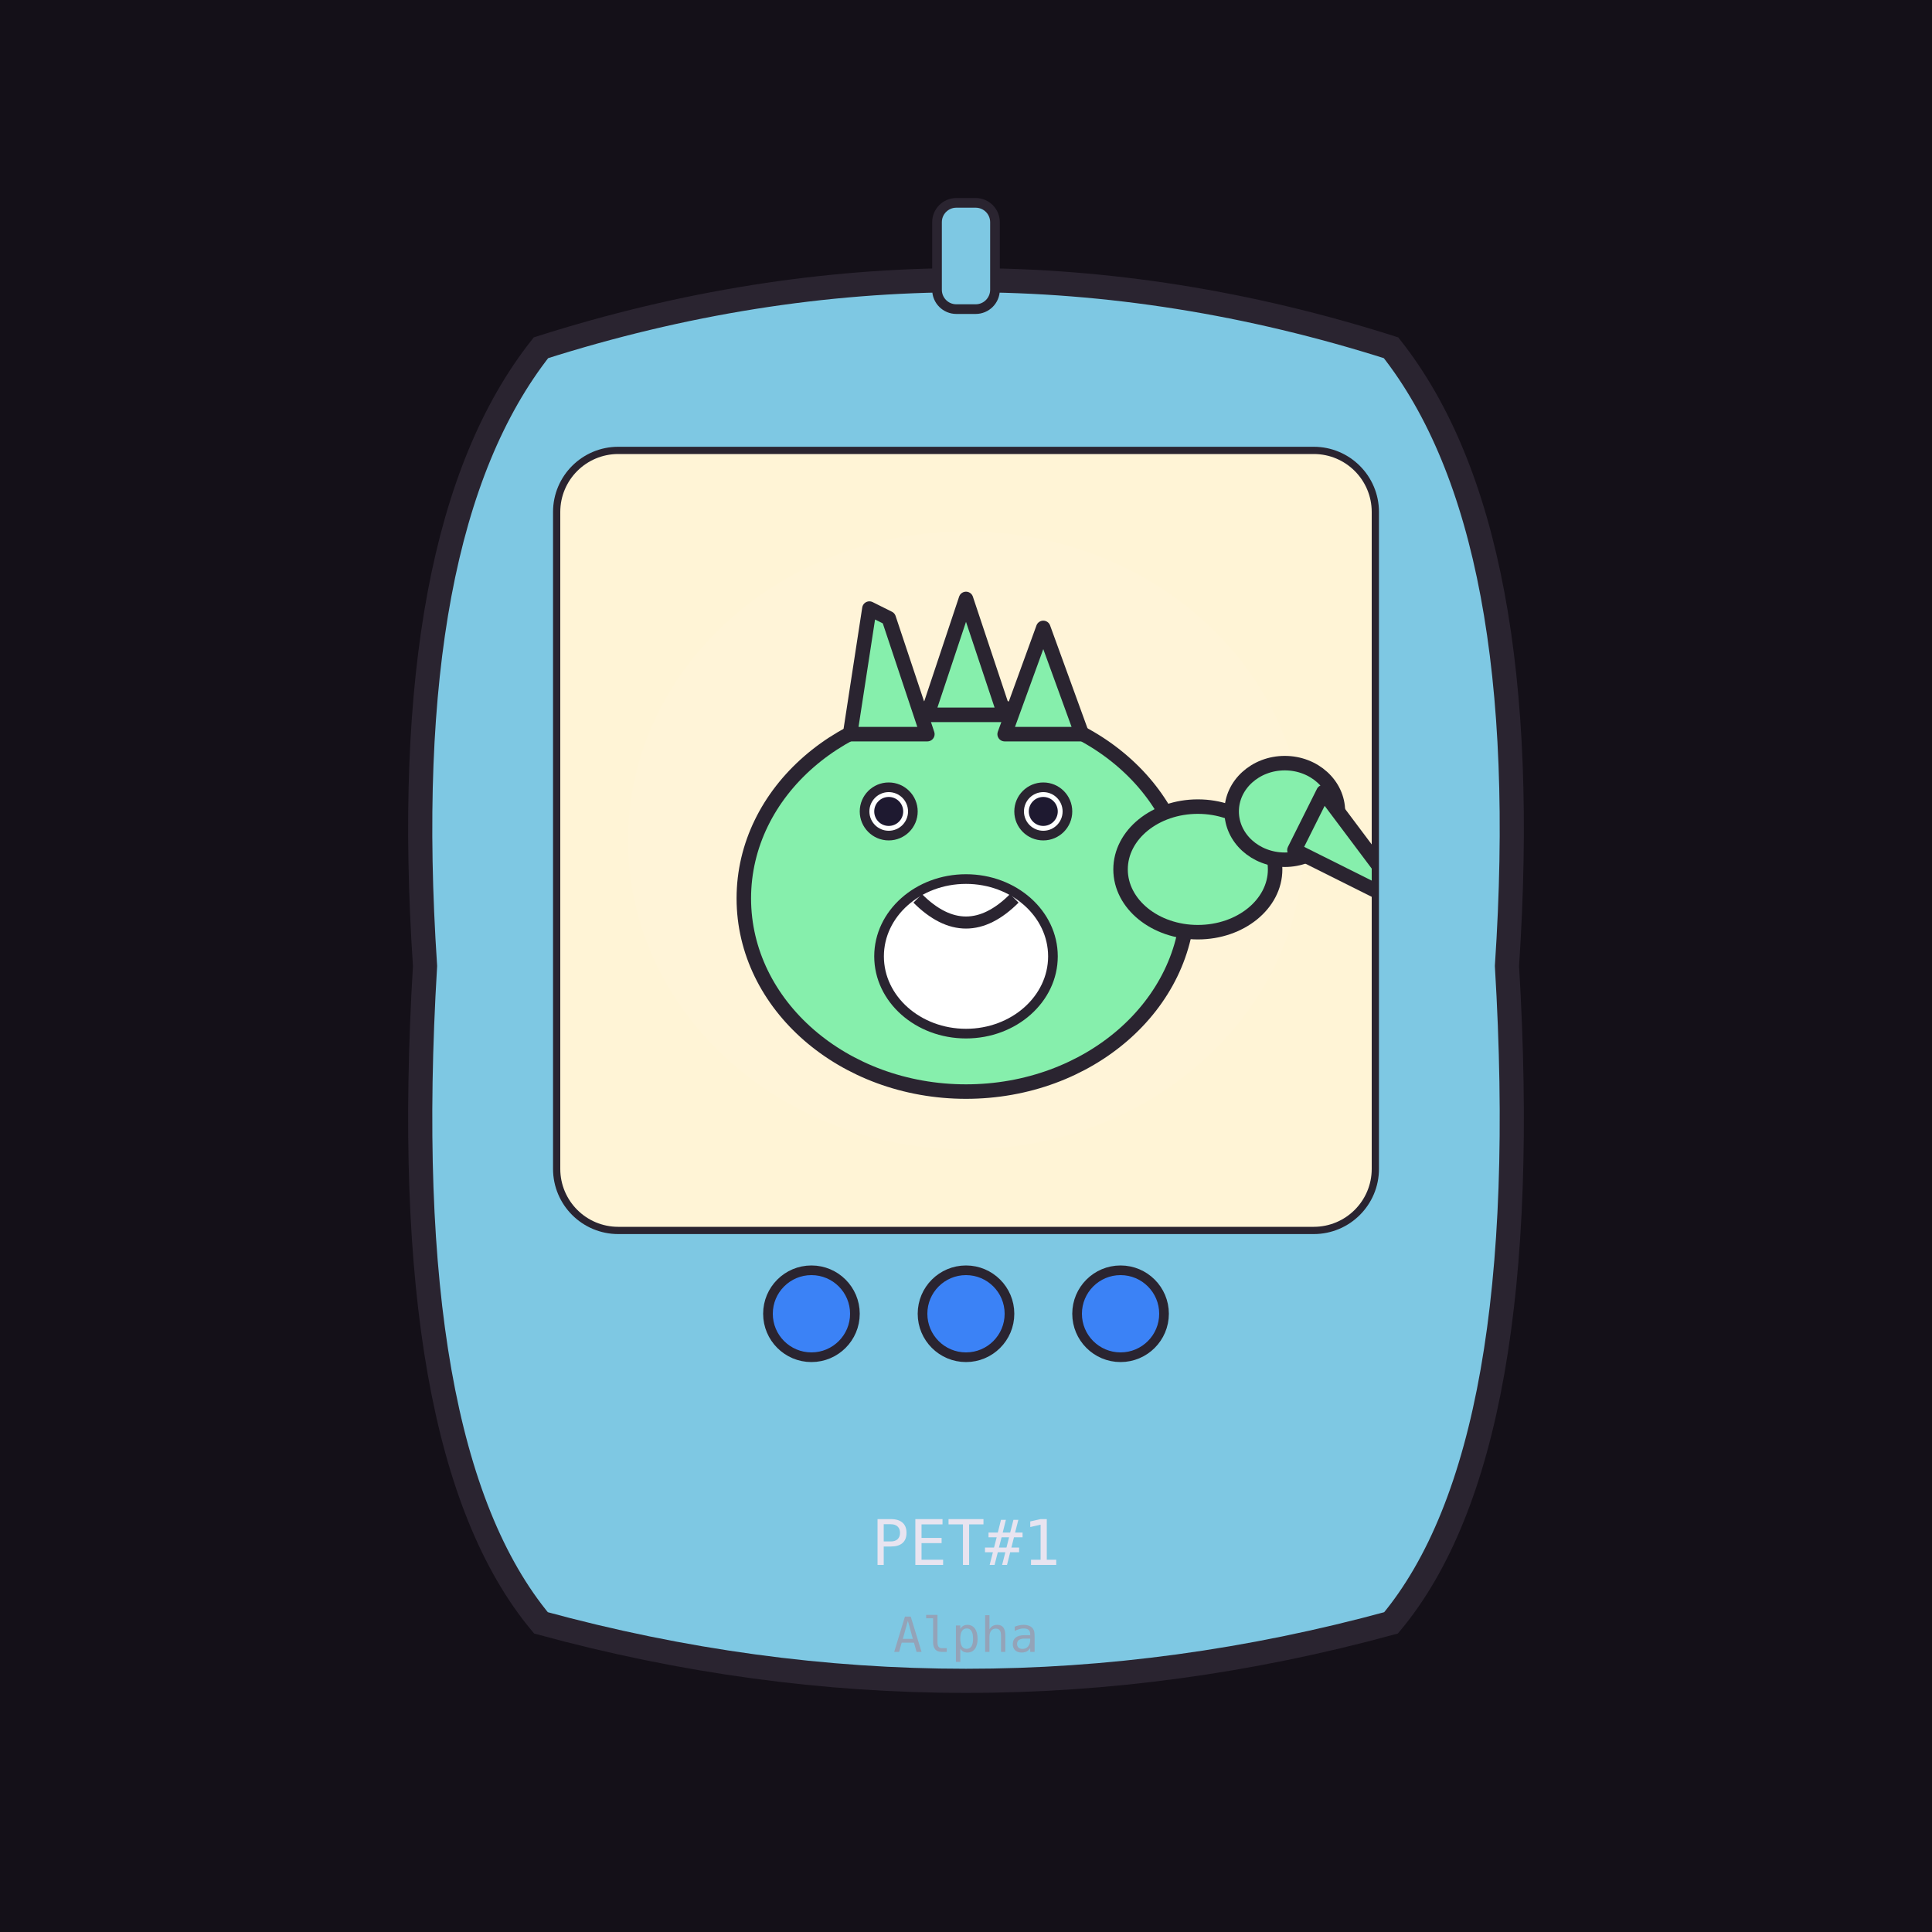
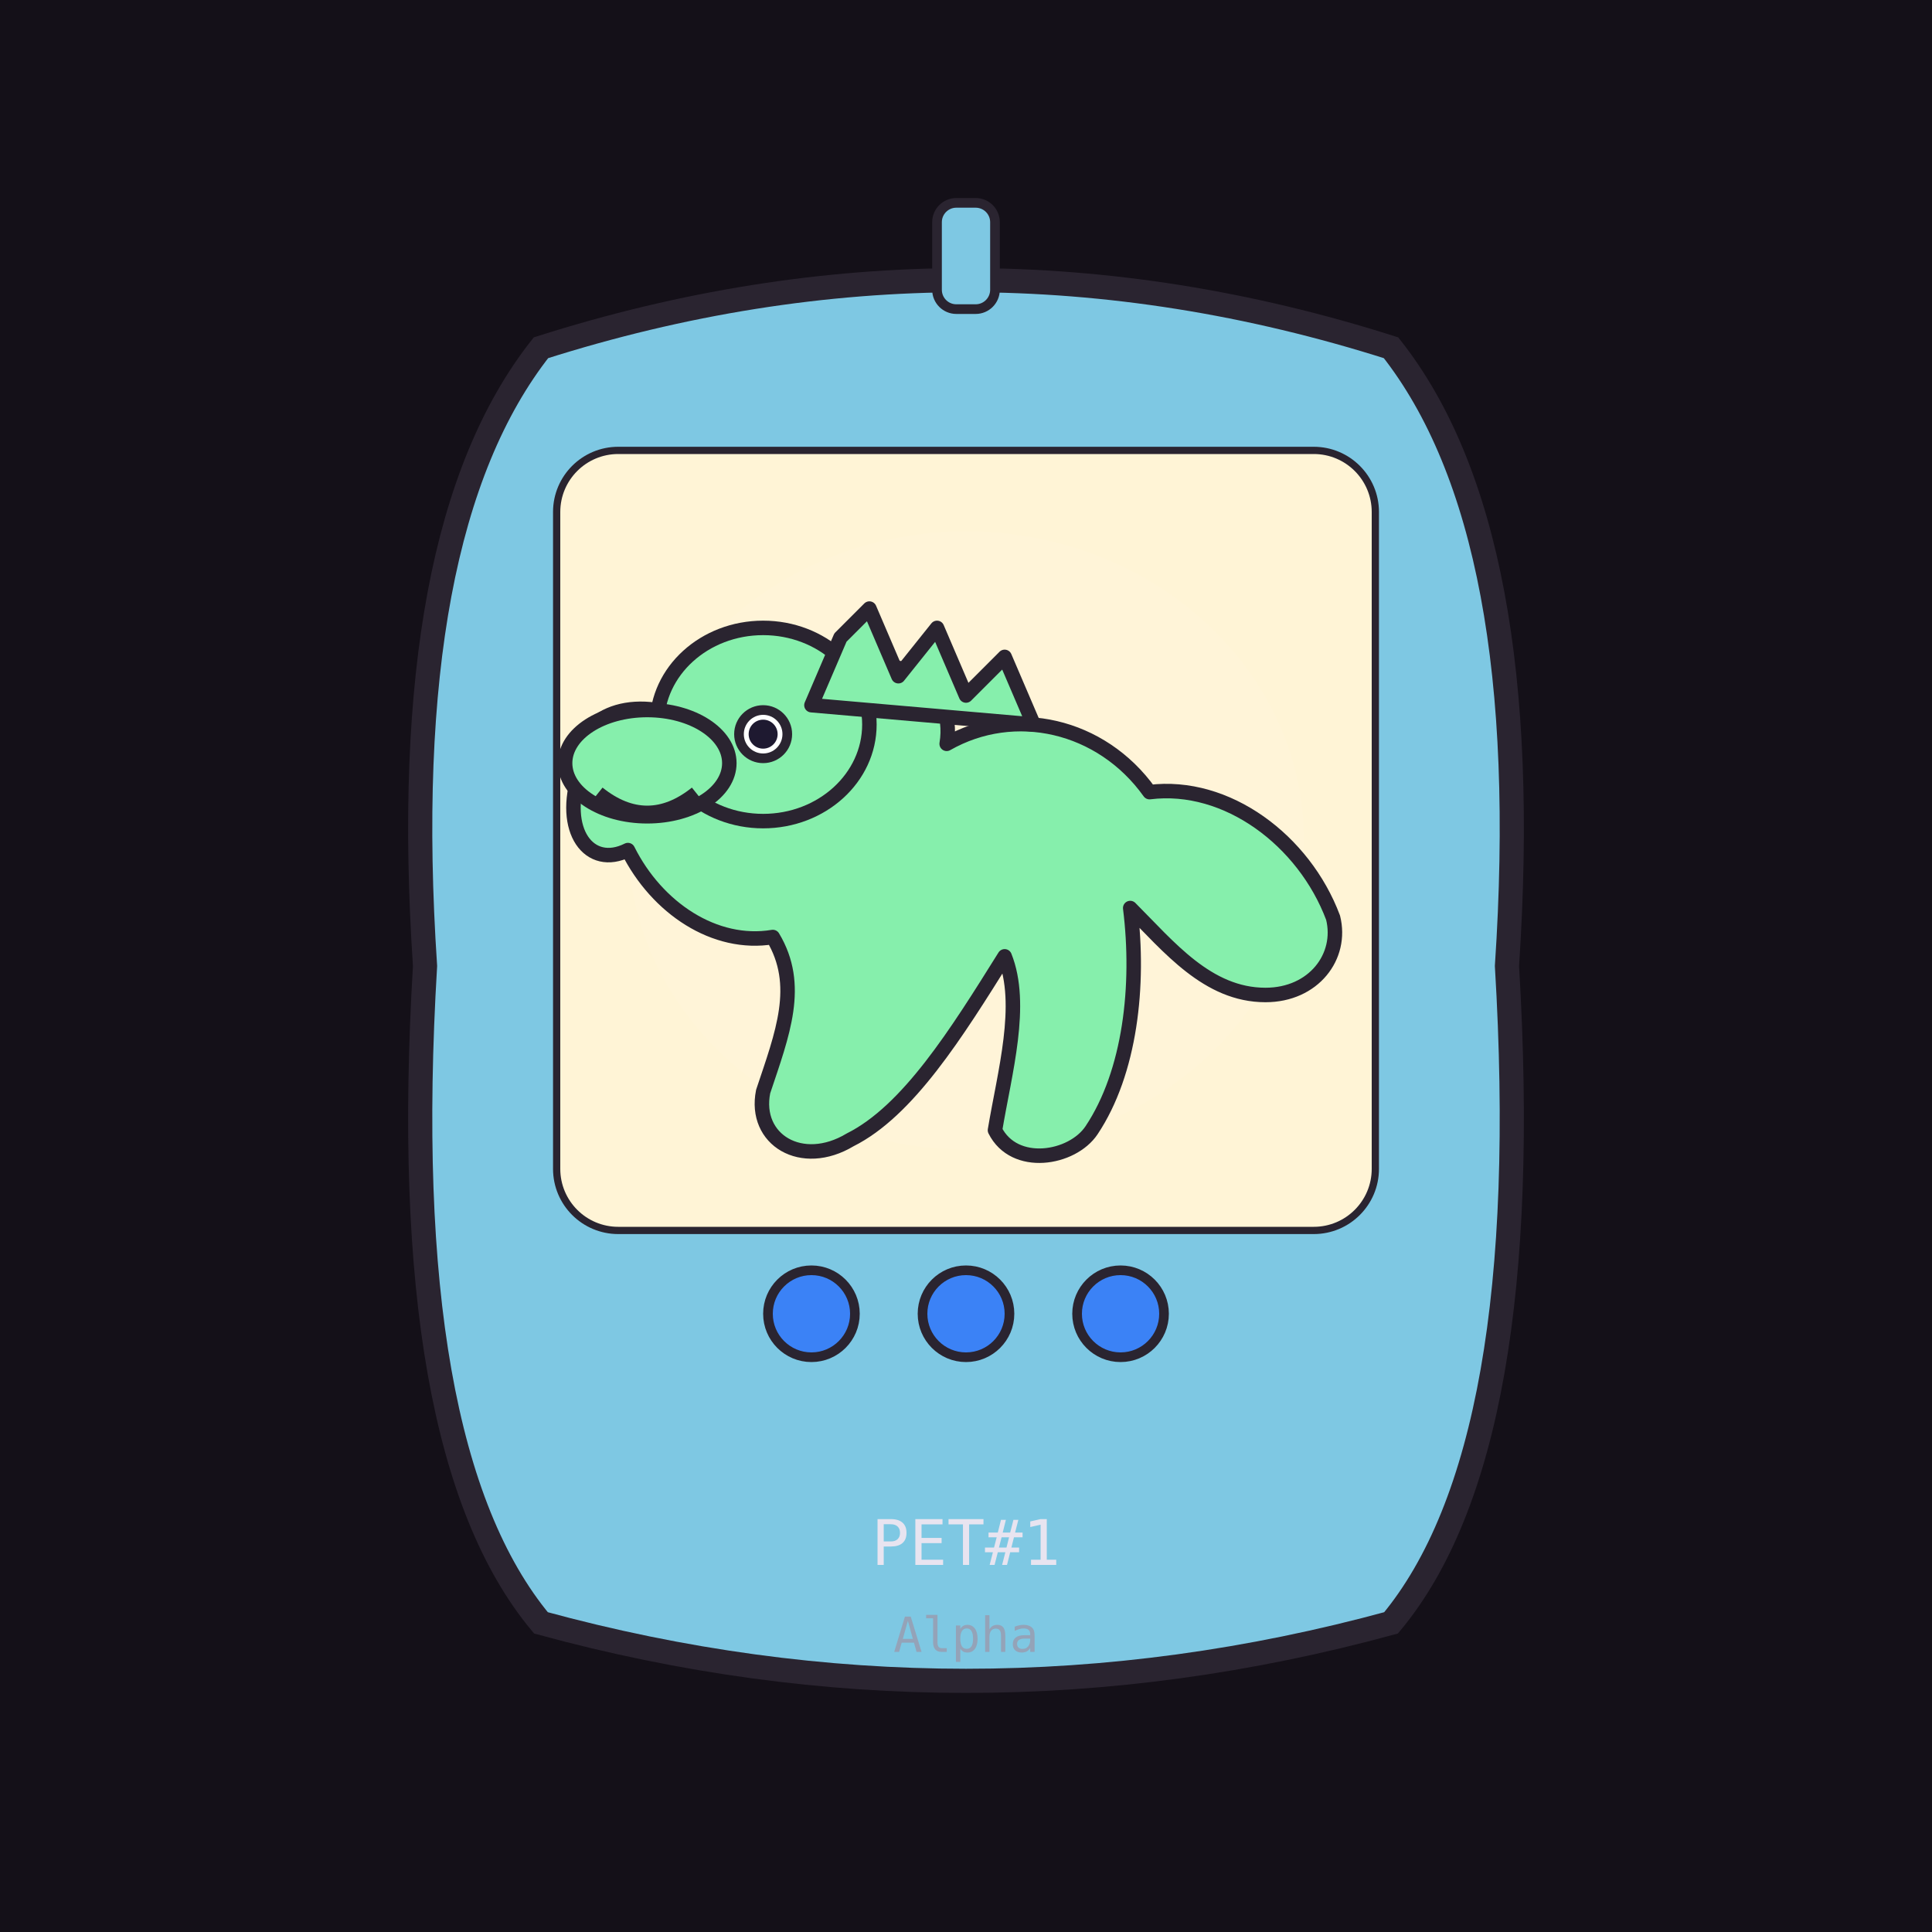
<svg xmlns="http://www.w3.org/2000/svg" viewBox="0 0 400 400">
  <defs>
    <clipPath id="scr">
      <rect x="116" y="94" width="168" height="160" rx="12" />
    </clipPath>
  </defs>
  <rect width="400" height="400" fill="#141018" />
  <path fill="#7ec8e3" stroke="#2a2430" stroke-width="5" d="M112 72 Q200 44 288 72 Q318 110 312 200 Q318 300 288 336 Q200 360 112 336 Q82 300 88 200 Q82 110 112 72 Z" />
  <rect x="194" y="42" width="12" height="22" rx="4" fill="#7ec8e3" stroke="#2a2430" stroke-width="2" />
  <rect x="116" y="94" width="168" height="160" rx="12" fill="#0c0a10" stroke="#2a2430" stroke-width="3" />
  <circle cx="168" cy="272" r="9" fill="#3b82f6" stroke="#2a2430" stroke-width="2" />
  <circle cx="200" cy="272" r="9" fill="#3b82f6" stroke="#2a2430" stroke-width="2" />
  <circle cx="232" cy="272" r="9" fill="#3b82f6" stroke="#2a2430" stroke-width="2" />
  <text x="200" y="324" text-anchor="middle" fill="#e8e4f0" font-size="13" font-family="monospace">PET#1</text>
  <text x="200" y="342" text-anchor="middle" fill="#94a3b8" font-size="10" font-family="monospace">Alpha</text>
  <g clip-path="url(#scr)">
    <g>
      <rect x="116" y="94" width="168" height="160" fill="#fff4d6" />
      <ellipse cx="200" cy="174" rx="70" ry="64" fill="#fff" fill-opacity=".04">
        <animate attributeName="fill-opacity" values=".04;.12;.04" dur="2.8s" repeatCount="indefinite" />
      </ellipse>
      <g data-dino="1">
-         <ellipse data-dino-body="1" data-dino-head="1" cx="200" cy="186" rx="46" ry="40" fill="#86efac" stroke="#2a2430" stroke-width="3" stroke-linejoin="round" />
-         <polygon data-ridge="1" points="176,152 180,126 184,128 192,152" fill="#86efac" stroke="#2a2430" stroke-width="3" stroke-linejoin="round" />
-         <polygon points="192,148 200,124 208,148" fill="#86efac" stroke="#2a2430" stroke-width="3" stroke-linejoin="round" />
-         <polygon points="208,152 216,130 224,152" fill="#86efac" stroke="#2a2430" stroke-width="3" stroke-linejoin="round" />
-         <ellipse data-snout="1" cx="200" cy="204" rx="14" ry="8" fill="#86efac" stroke="#2a2430" stroke-width="3" stroke-linejoin="round" />
-         <ellipse data-tail="1" cx="248" cy="180" rx="16" ry="13" fill="#86efac" stroke="#2a2430" stroke-width="3" stroke-linejoin="round" />
-         <ellipse cx="266" cy="168" rx="11" ry="10" fill="#86efac" stroke="#2a2430" stroke-width="3" stroke-linejoin="round" />
-         <polygon points="274,164 292,188 268,176" fill="#86efac" stroke="#2a2430" stroke-width="3" stroke-linejoin="round" />
-         <circle cx="186" cy="196" r="3" fill="#000" />
-         <circle cx="210" cy="202" r="3" fill="#000" />
-         <circle cx="198" cy="210" r="3" fill="#000" />
+         <path data-dino-body="1" data-tail="1" d="M120 160 C118 150 128 144 140 148 C148 134 164 128 176 140 C186 134 198 142 196 154 C210 146 228 150 238 164 C254 162 270 174 276 190 C278 198 272 206 262 206 C250 206 242 196 234 188 C236 204 234 222 226 234 C222 240 210 242 206 234 C208 222 212 208 208 198 C198 214 188 230 176 236 C166 242 156 236 158 226 C162 214 166 204 160 194 C148 196 136 188 130 176 C122 180 116 172 120 160 Z" fill="#86efac" stroke="#2a2430" stroke-width="3" stroke-linejoin="round" />
+         <ellipse data-dino-head="1" cx="158" cy="150" rx="22" ry="20" fill="#86efac" stroke="#2a2430" stroke-width="3" stroke-linejoin="round" />
+         <ellipse cx="134" cy="158" rx="17" ry="11" fill="#86efac" stroke="#2a2430" stroke-width="3" stroke-linejoin="round" />
+         <polygon data-ridge="1" points="168,146 174,132 180,126 186,140 194,130 200,144 208,136 214,150" fill="#86efac" stroke="#2a2430" stroke-width="3" stroke-linejoin="round" />
      </g>
-       <ellipse data-belly="1" cx="200" cy="198" rx="18" ry="16" fill="#ffffff" stroke="#2a2430" stroke-width="2" />
-       <g data-face="1" data-sp="2" data-cx="200" data-ey="168" data-gap="16">
+       <g data-face="1" data-sp="2" data-cx="158" data-ey="152" data-gap="8">
        <g data-eyes="0" data-kind="0">
-           <circle cx="184" cy="168" data-dino-eye="1" r="5" fill="#fff" stroke="#2a2430" stroke-width="2" />
-           <circle cx="184" cy="168" r="3" fill="#1e1930">
-             <animate attributeName="opacity" values="1;1;1;.2;1" dur="3.2s" repeatCount="indefinite" />
-           </circle>
-           <circle cx="216" cy="168" data-dino-eye="1" r="5" fill="#fff" stroke="#2a2430" stroke-width="2" />
-           <circle cx="216" cy="168" r="3" fill="#1e1930">
+           <circle cx="158" cy="152" data-dino-eye="1" r="5" fill="#fff" stroke="#2a2430" stroke-width="2" />
+           <circle cx="158" cy="152" r="3" fill="#1e1930">
            <animate attributeName="opacity" values="1;1;1;.2;1" dur="3.2s" repeatCount="indefinite" />
          </circle>
        </g>
-         <path d="M190 186 Q200 196 210 186" fill="none" stroke="#2a2430" stroke-width="2.5" />
+         <path data-snout="1" d="M124 164 Q134 172 144 164" fill="none" stroke="#2a2430" stroke-width="2.4" />
      </g>
      <animateTransform attributeName="transform" type="translate" values="0 0;1 -1;-1 1;0 0" dur="9s" repeatCount="indefinite" />
    </g>
  </g>
</svg>
